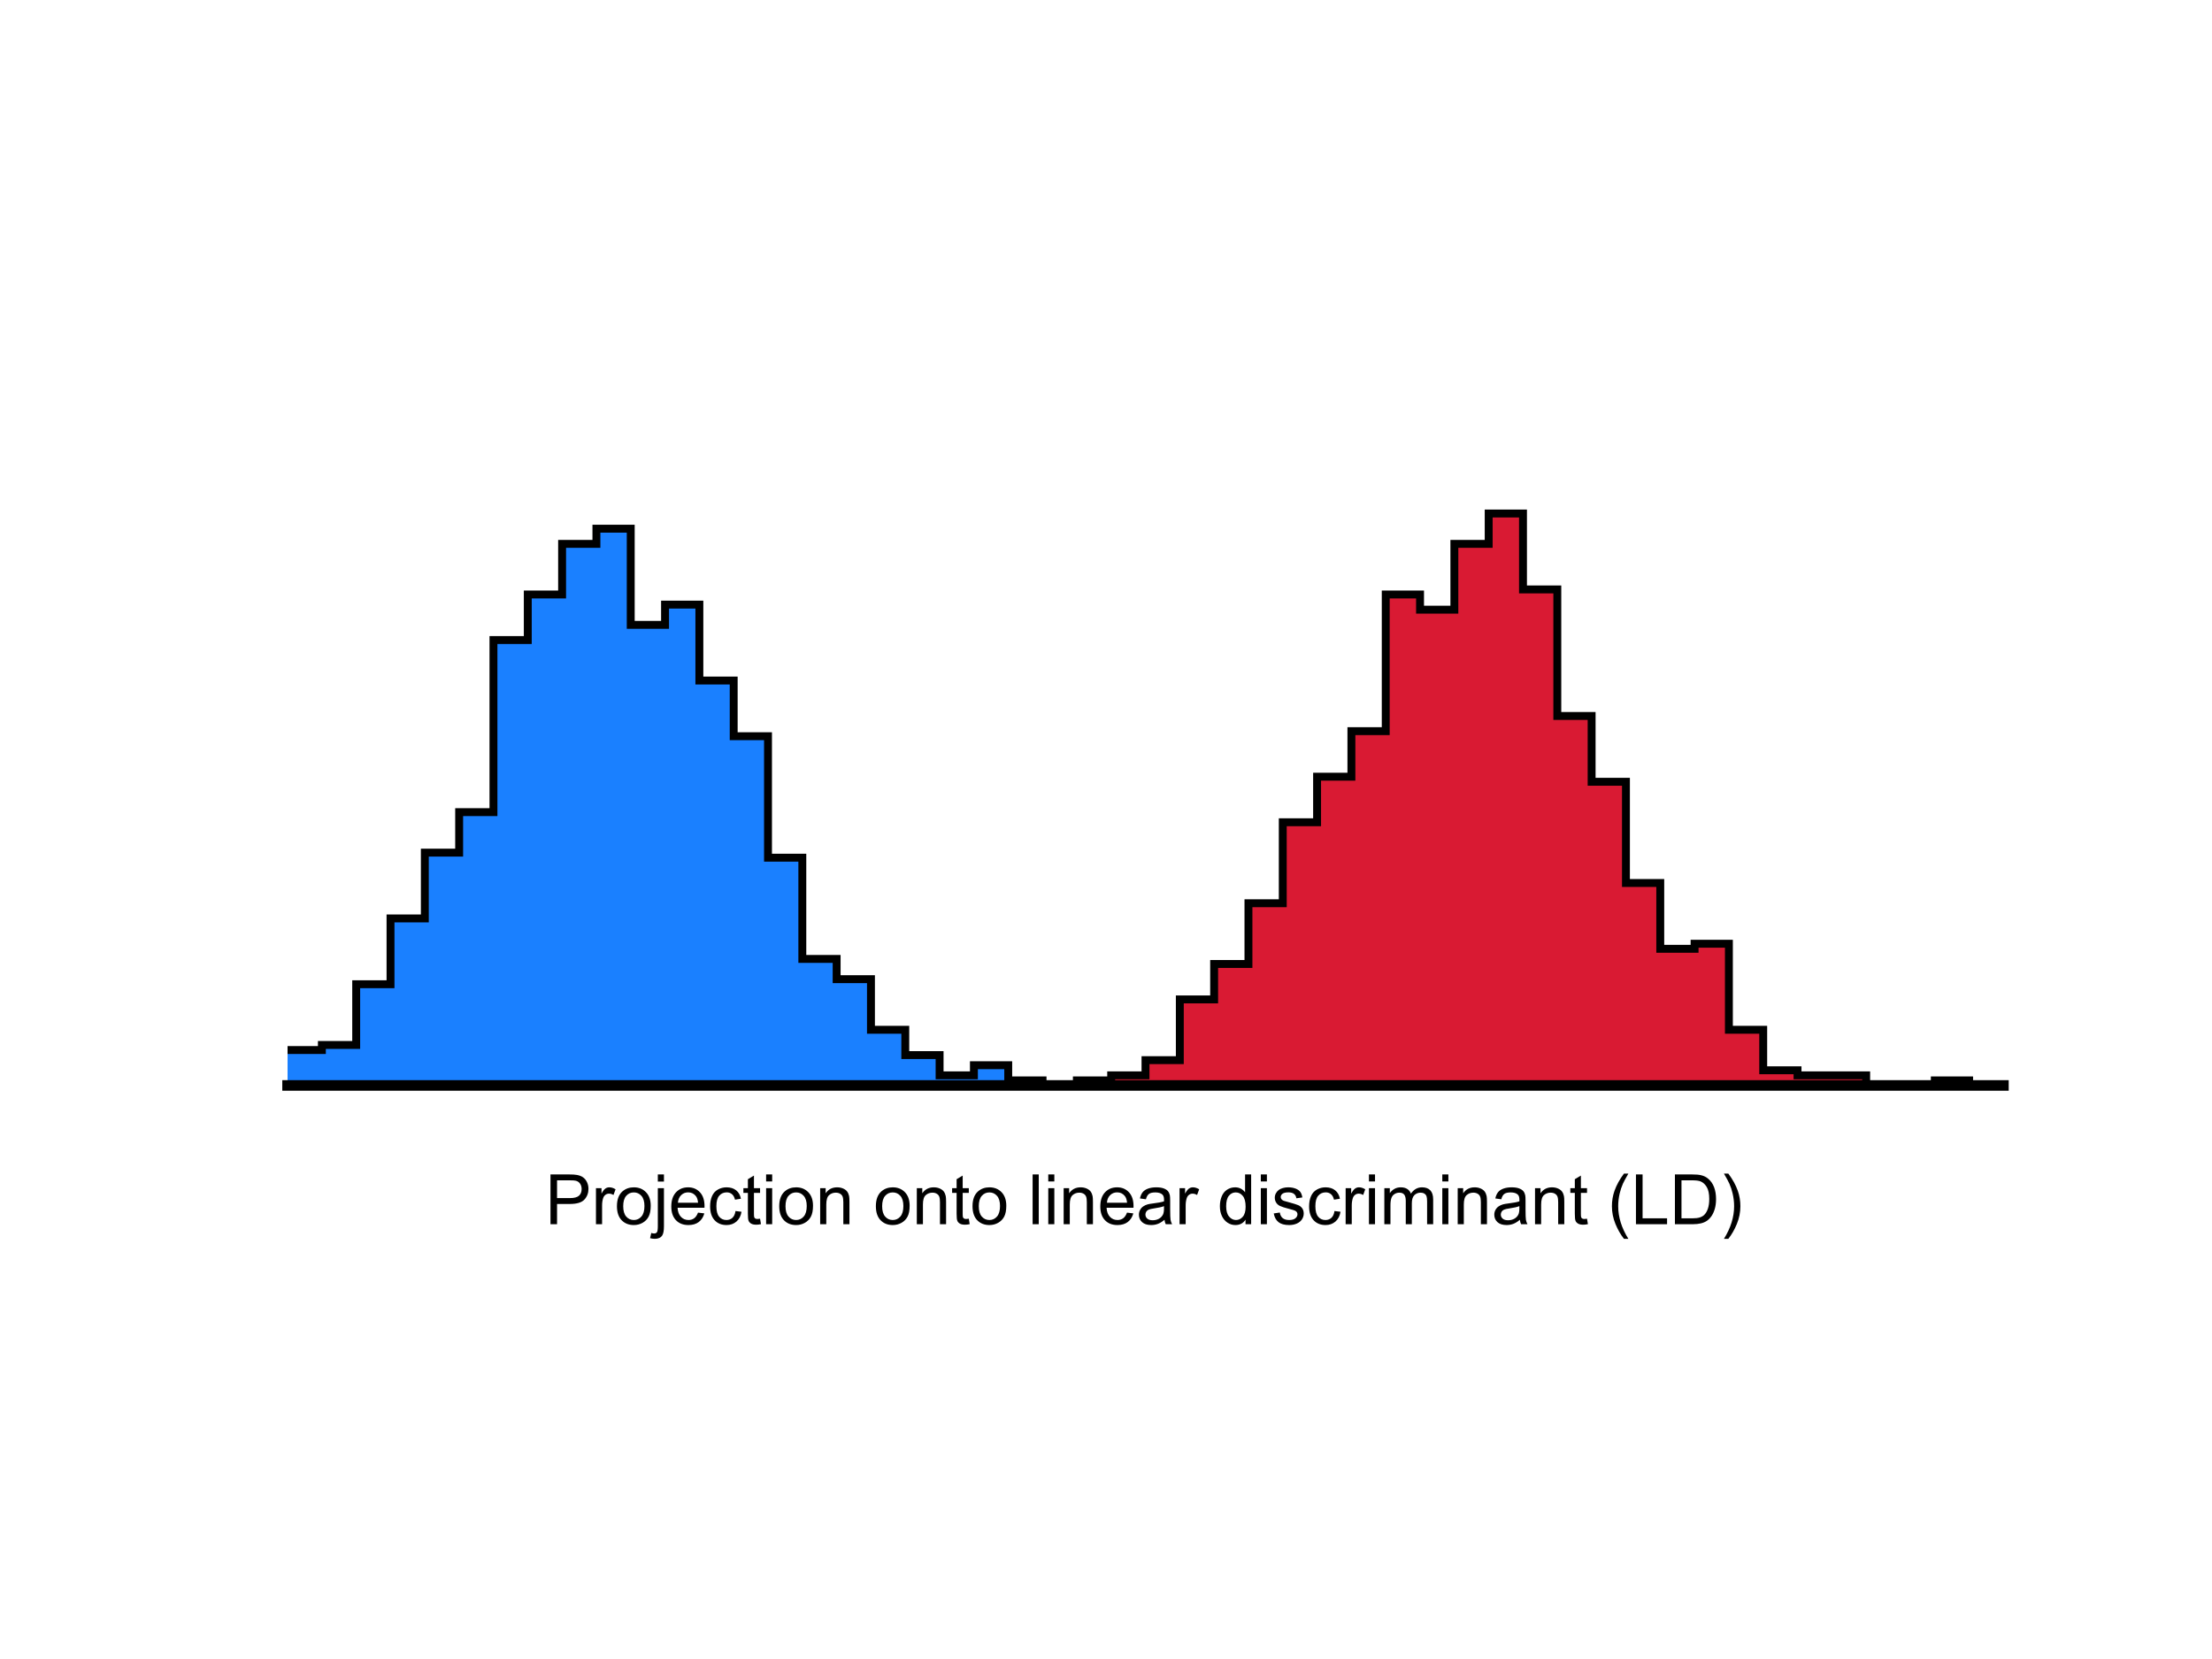
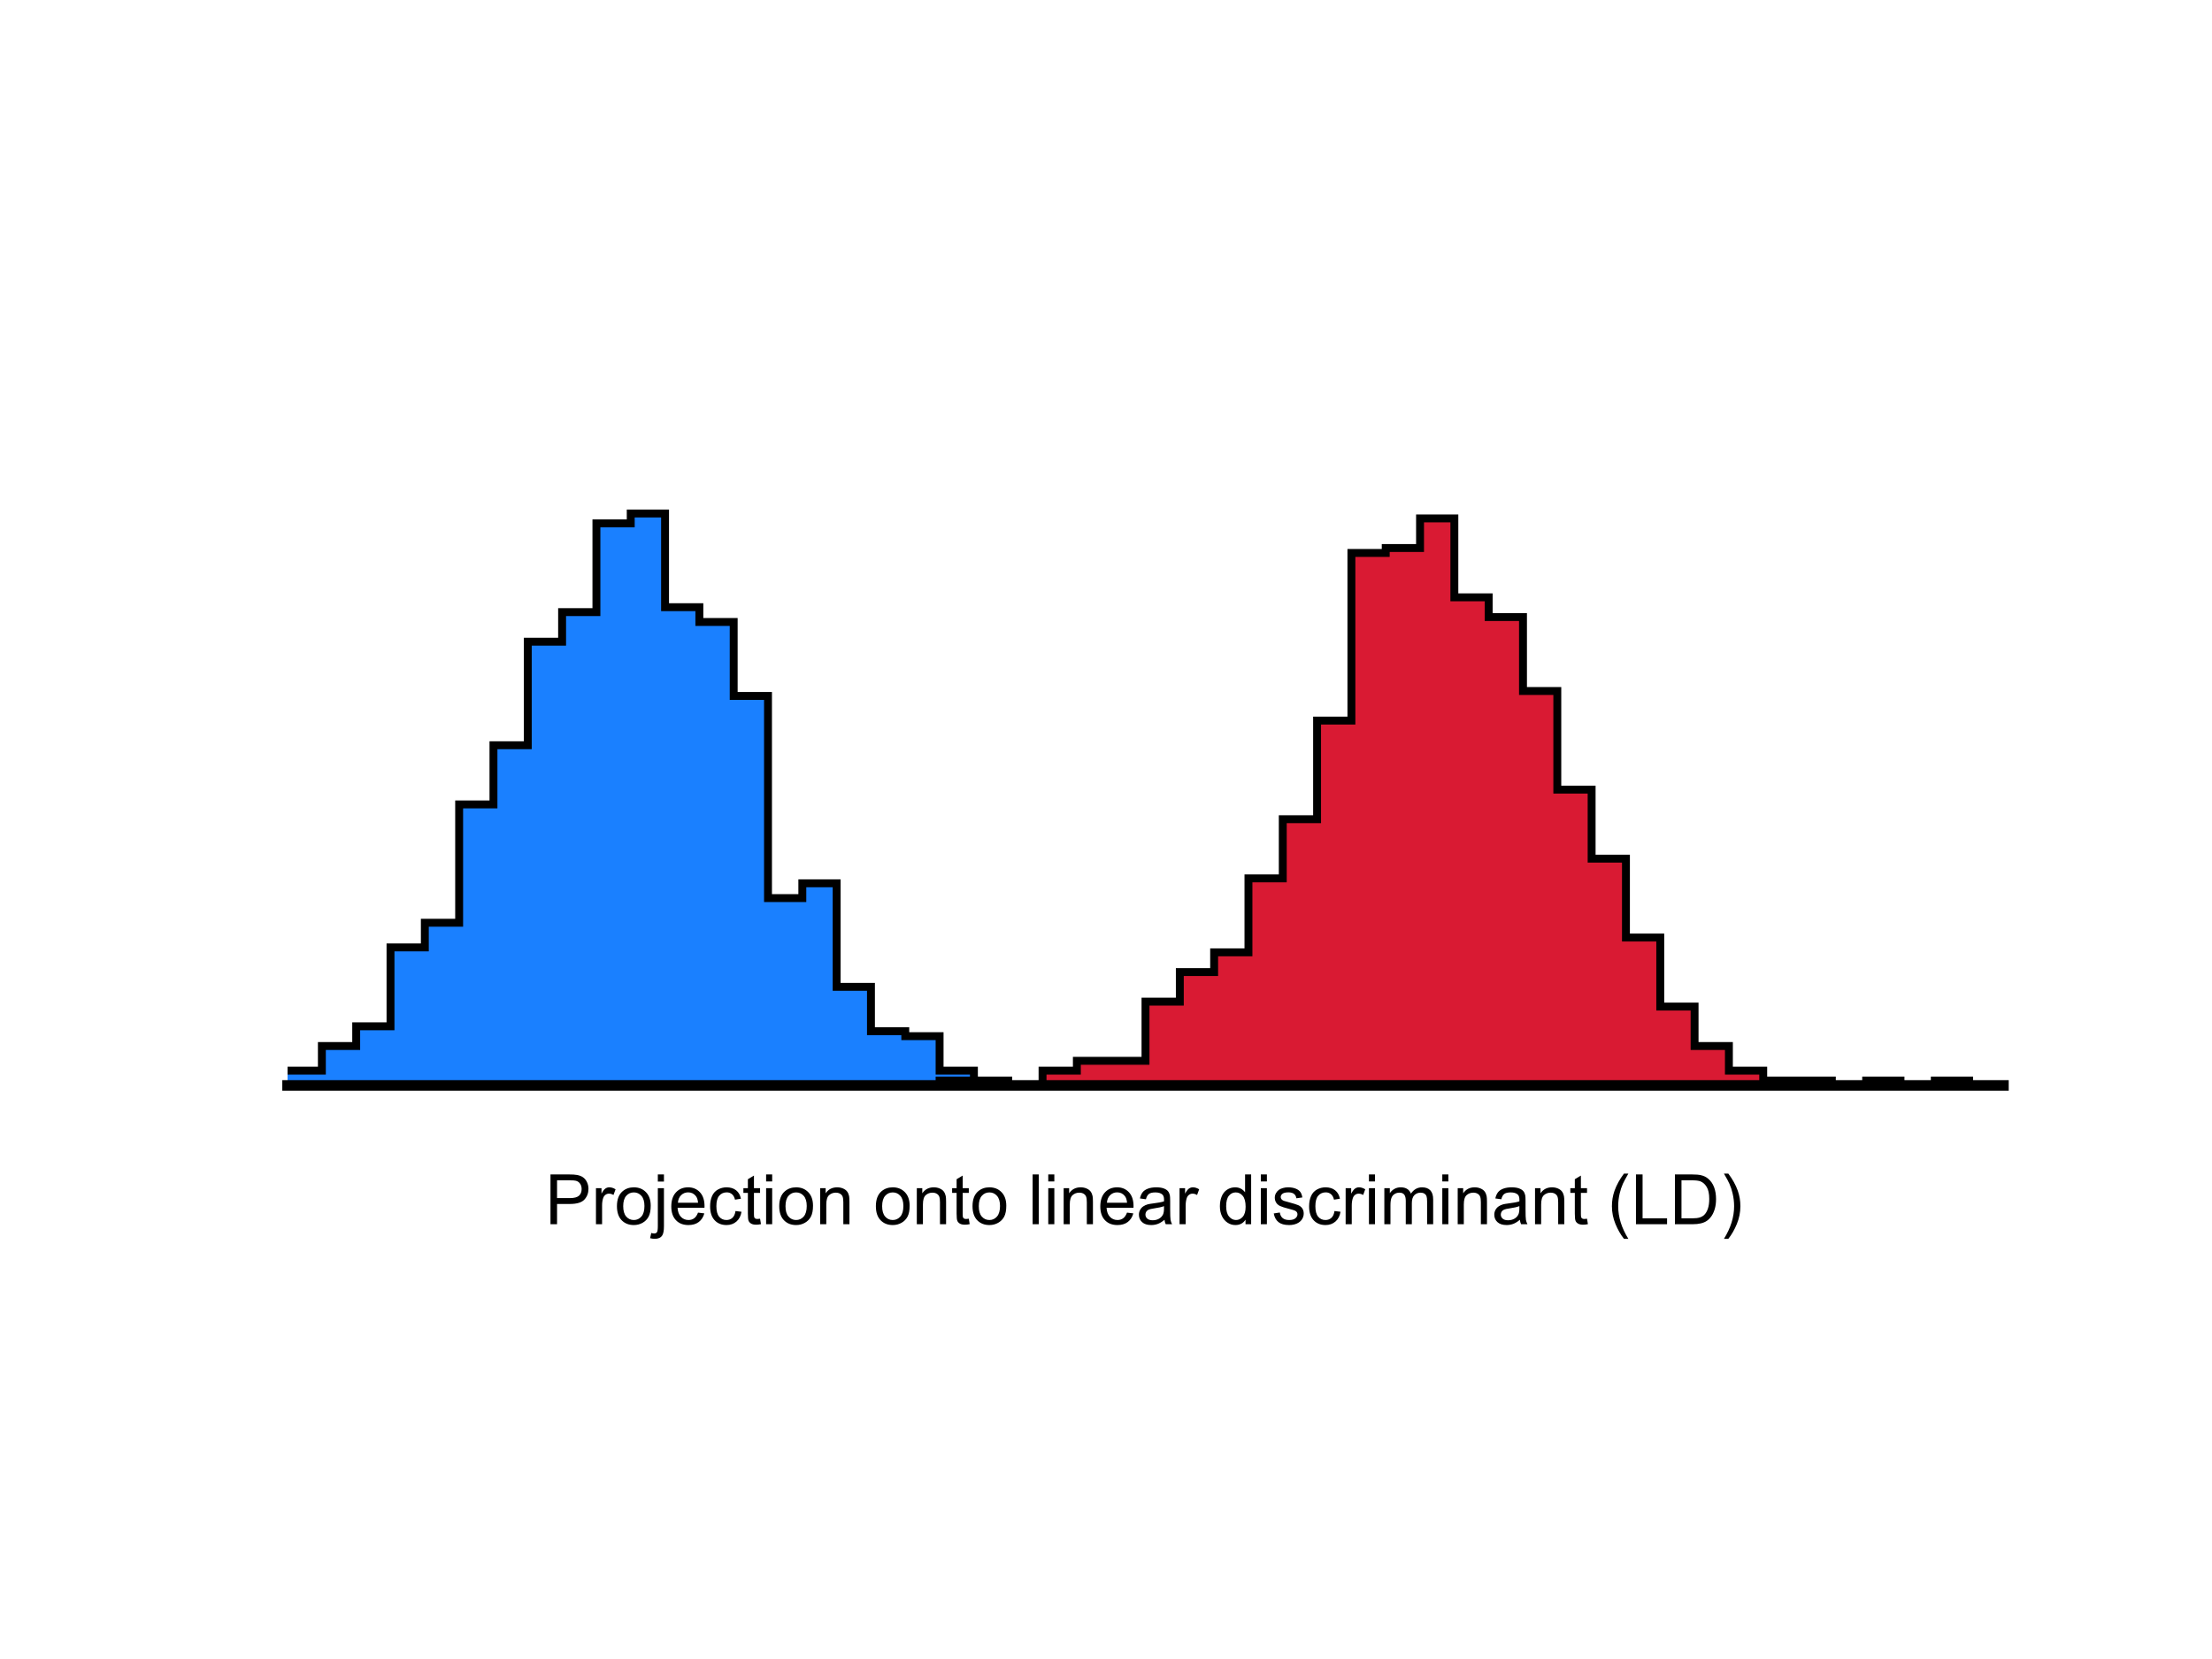
<svg xmlns="http://www.w3.org/2000/svg" style="fill-opacity:1; color-rendering:auto; color-interpolation:auto; text-rendering:auto; stroke:black; stroke-linecap:square; stroke-miterlimit:10; shape-rendering:auto; stroke-opacity:1; fill:black; stroke-dasharray:none; font-weight:normal; stroke-width:1; font-family:'Dialog'; font-style:normal; stroke-linejoin:miter; font-size:12px; stroke-dashoffset:0; image-rendering:auto;" width="700" height="525">
  <defs id="genericDefs" />
  <g>
    <defs id="defs1">
      <clipPath clipPathUnits="userSpaceOnUse" id="clipPath1">
        <path d="M0 0 L700 0 L700 525 L0 525 L0 0 Z" />
      </clipPath>
    </defs>
    <g style="fill:white; stroke:white;">
      <rect x="0" y="0" width="700" style="clip-path:url(#clipPath1); stroke:none;" height="525" />
    </g>
    <g style="fill:white; text-rendering:optimizeSpeed; color-rendering:optimizeSpeed; image-rendering:optimizeSpeed; shape-rendering:crispEdges; stroke:white; color-interpolation:sRGB;">
      <rect x="0" width="700" height="525" y="0" style="stroke:none;" />
-       <path d="M351.64 343.5 L351.64 341.898 L340.78 341.898 L340.78 343.5 ZM362.5 343.5 L362.5 340.296 L351.64 340.296 L351.64 343.5 ZM373.36 343.5 L373.36 335.491 L362.5 335.491 L362.5 343.5 ZM384.22 343.5 L384.22 316.27 L373.36 316.27 L373.36 343.5 ZM395.08 343.5 L395.08 305.058 L384.22 305.058 L384.22 343.5 ZM405.94 343.5 L405.94 285.836 L395.08 285.836 L395.08 343.5 ZM416.8 343.5 L416.8 260.208 L405.94 260.208 L405.94 343.5 ZM427.66 343.5 L427.66 245.792 L416.8 245.792 L416.8 343.5 ZM438.52 343.5 L438.52 231.376 L427.66 231.376 L427.66 343.5 ZM449.38 343.5 L449.38 188.128 L438.52 188.128 L438.52 343.5 ZM460.24 343.5 L460.24 192.934 L449.38 192.934 L449.38 343.5 ZM471.1 343.5 L471.1 172.111 L460.24 172.111 L460.24 343.5 ZM481.96 343.5 L481.96 162.5 L471.1 162.5 L471.1 343.5 ZM492.82 343.5 L492.82 186.527 L481.96 186.527 L481.96 343.5 ZM503.68 343.5 L503.68 226.571 L492.82 226.571 L492.82 343.5 ZM514.54 343.5 L514.54 247.394 L503.68 247.394 L503.68 343.5 ZM525.4 343.5 L525.4 279.429 L514.54 279.429 L514.54 343.5 ZM536.26 343.5 L536.26 300.252 L525.4 300.252 L525.4 343.5 ZM547.12 343.5 L547.12 298.651 L536.26 298.651 L536.26 343.5 ZM557.98 343.5 L557.98 325.88 L547.12 325.88 L547.12 343.5 ZM568.84 343.5 L568.84 338.695 L557.98 338.695 L557.98 343.5 ZM579.7 340.296 L568.84 340.296 L568.84 343.5 L579.7 343.5 L590.56 343.5 L590.56 340.296 ZM623.14 343.5 L623.14 341.898 L612.28 341.898 L612.28 343.5 Z" style="fill:rgb(217,26,51); stroke:none;" />
-       <path d="M101.86 343.5 L101.86 332.288 L91 332.288 L91 343.5 ZM112.72 343.5 L112.72 330.686 L101.86 330.686 L101.86 343.5 ZM123.58 343.5 L123.58 311.465 L112.72 311.465 L112.72 343.5 ZM134.44 343.5 L134.44 290.642 L123.58 290.642 L123.58 343.5 ZM145.3 343.5 L145.3 269.819 L134.44 269.819 L134.44 343.5 ZM156.16 343.5 L156.16 257.004 L145.3 257.004 L145.3 343.5 ZM167.02 343.5 L167.02 202.544 L156.16 202.544 L156.16 343.5 ZM177.88 343.5 L177.88 188.128 L167.02 188.128 L167.02 343.5 ZM188.74 343.5 L188.74 172.111 L177.88 172.111 L177.88 343.5 ZM199.6 343.5 L199.6 167.305 L188.74 167.305 L188.74 343.5 ZM210.46 343.5 L210.46 197.739 L199.6 197.739 L199.6 343.5 ZM221.32 343.5 L221.32 191.332 L210.46 191.332 L210.46 343.5 ZM232.18 343.5 L232.18 215.358 L221.32 215.358 L221.32 343.5 ZM243.04 343.5 L243.04 232.978 L232.18 232.978 L232.18 343.5 ZM253.9 343.5 L253.9 271.42 L243.04 271.42 L243.04 343.5 ZM264.76 343.5 L264.76 303.456 L253.9 303.456 L253.9 343.5 ZM275.62 343.5 L275.62 309.863 L264.76 309.863 L264.76 343.5 ZM286.48 343.5 L286.48 325.88 L275.62 325.88 L275.62 343.5 ZM297.34 343.5 L297.34 333.889 L286.48 333.889 L286.48 343.5 ZM308.2 343.5 L308.2 340.296 L297.34 340.296 L297.34 343.5 ZM319.06 343.5 L319.06 337.093 L308.2 337.093 L308.2 343.5 ZM329.92 343.5 L329.92 341.898 L319.06 341.898 L319.06 343.5 Z" style="fill:rgb(26,128,255); stroke:none;" />
+       <path d="M308.2 343.5 L308.2 341.94 L297.34 341.94 L297.34 343.5 ZM340.78 343.5 L340.78 338.819 L329.92 338.819 L329.92 343.5 ZM351.64 335.698 L340.78 335.698 L340.78 343.5 L351.64 343.5 L362.5 343.5 L362.5 335.698 ZM373.36 343.5 L373.36 316.974 L362.5 316.974 L362.5 343.5 ZM384.22 343.5 L384.22 307.612 L373.36 307.612 L373.36 343.5 ZM395.08 343.5 L395.08 301.371 L384.22 301.371 L384.22 343.5 ZM405.94 343.5 L405.94 277.966 L395.08 277.966 L395.08 343.5 ZM416.8 343.5 L416.8 259.241 L405.94 259.241 L405.94 343.5 ZM427.66 343.5 L427.66 228.035 L416.8 228.035 L416.8 343.5 ZM438.52 343.5 L438.52 174.983 L427.66 174.983 L427.66 343.5 ZM449.38 343.5 L449.38 173.422 L438.52 173.422 L438.52 343.5 ZM460.24 343.5 L460.24 164.06 L449.38 164.06 L449.38 343.5 ZM471.1 343.5 L471.1 189.026 L460.24 189.026 L460.24 343.5 ZM481.96 343.5 L481.96 195.267 L471.1 195.267 L471.1 343.5 ZM492.82 343.5 L492.82 218.672 L481.96 218.672 L481.96 343.5 ZM503.68 343.5 L503.68 249.879 L492.82 249.879 L492.82 343.5 ZM514.54 343.5 L514.54 271.724 L503.68 271.724 L503.68 343.5 ZM525.4 343.5 L525.4 296.69 L514.54 296.69 L514.54 343.5 ZM536.26 343.5 L536.26 318.534 L525.4 318.534 L525.4 343.5 ZM547.12 343.5 L547.12 331.017 L536.26 331.017 L536.26 343.5 ZM557.98 343.5 L557.98 338.819 L547.12 338.819 L547.12 343.5 ZM568.84 341.94 L557.98 341.94 L557.98 343.5 L568.84 343.5 L579.7 343.5 L579.7 341.94 ZM601.42 343.5 L601.42 341.94 L590.56 341.94 L590.56 343.5 ZM623.14 343.5 L623.14 341.94 L612.28 341.94 L612.28 343.5 Z" style="fill:rgb(217,26,51); stroke:none;" />
+       <path d="M101.86 343.5 L101.86 338.819 L91 338.819 L91 343.5 ZM112.72 343.5 L112.72 331.017 L101.86 331.017 L101.86 343.5 ZM123.58 343.5 L123.58 324.776 L112.72 324.776 L112.72 343.5 ZM134.44 343.5 L134.44 299.81 L123.58 299.81 L123.58 343.5 ZM145.3 343.5 L145.3 292.009 L134.44 292.009 L134.44 343.5 ZM156.16 343.5 L156.16 254.56 L145.3 254.56 L145.3 343.5 ZM167.02 343.5 L167.02 235.836 L156.16 235.836 L156.16 343.5 ZM177.88 343.5 L177.88 203.069 L167.02 203.069 L167.02 343.5 ZM188.74 343.5 L188.74 193.707 L177.88 193.707 L177.88 343.5 ZM199.6 343.5 L199.6 165.621 L188.74 165.621 L188.74 343.5 ZM210.46 343.5 L210.46 162.5 L199.6 162.5 L199.6 343.5 ZM221.32 343.5 L221.32 192.147 L210.46 192.147 L210.46 343.5 ZM232.18 343.5 L232.18 196.828 L221.32 196.828 L221.32 343.5 ZM243.04 343.5 L243.04 220.233 L232.18 220.233 L232.18 343.5 ZM253.9 343.5 L253.9 284.207 L243.04 284.207 L243.04 343.5 ZM264.76 343.5 L264.76 279.526 L253.9 279.526 L253.9 343.5 ZM275.62 343.5 L275.62 312.293 L264.76 312.293 L264.76 343.5 ZM286.48 343.5 L286.48 326.336 L275.62 326.336 L275.62 343.5 ZM297.34 343.5 L297.34 327.897 L286.48 327.897 L286.48 343.5 ZM308.2 343.5 L308.2 338.819 L297.34 338.819 L297.34 343.5 ZM319.06 343.5 L319.06 341.94 L308.2 341.94 L308.2 343.5 Z" style="fill:rgb(26,128,255); stroke:none;" />
    </g>
    <g style="text-rendering:geometricPrecision; stroke-width:2.5; color-interpolation:linearRGB; color-rendering:optimizeQuality; stroke-linecap:butt; image-rendering:optimizeQuality;">
-       <path d="M91 332.288 L101.86 332.288 L101.86 330.686 L112.72 330.686 L112.72 311.465 L123.58 311.465 L123.58 290.642 L134.44 290.642 L134.44 269.819 L145.3 269.819 L145.3 257.004 L156.16 257.004 L156.16 202.544 L167.02 202.544 L167.02 188.128 L177.88 188.128 L177.88 172.111 L188.74 172.111 L188.74 167.305 L199.6 167.305 L199.6 197.739 L210.46 197.739 L210.46 191.332 L221.32 191.332 L221.32 215.358 L232.18 215.358 L232.18 232.978 L243.04 232.978 L243.04 271.42 L253.9 271.42 L253.9 303.456 L264.76 303.456 L264.76 309.863 L275.62 309.863 L275.62 325.88 L286.48 325.88 L286.48 333.889 L297.34 333.889 L297.34 340.296 L308.2 340.296 L308.2 337.093 L319.06 337.093 L319.06 341.898 L329.92 341.898 L329.92 343.5 L340.78 343.5 L340.78 343.5 L351.64 343.5 L351.64 343.5 L362.5 343.5 L362.5 343.5 L373.36 343.5 L373.36 343.5 L384.22 343.5 L384.22 343.5 L395.08 343.5 L395.08 343.5 L405.94 343.5 L405.94 343.5 L416.8 343.5 L416.8 343.5 L427.66 343.5 L427.66 343.5 L438.52 343.5 L438.52 343.5 L449.38 343.5 L449.38 343.5 L460.24 343.5 L460.24 343.5 L471.1 343.5 L471.1 343.5 L481.96 343.5 L481.96 343.5 L492.82 343.5 L492.82 343.5 L503.68 343.5 L503.68 343.5 L514.54 343.5 L514.54 343.5 L525.4 343.5 L525.4 343.5 L536.26 343.5 L536.26 343.5 L547.12 343.5 L547.12 343.5 L557.98 343.5 L557.98 343.5 L568.84 343.5 L568.84 343.5 L579.7 343.5 L579.7 343.5 L590.56 343.5 L590.56 343.5 L601.42 343.5 L601.42 343.5 L612.28 343.5 L612.28 343.5 L623.14 343.5 L623.14 343.5 L634 343.5 L634 343.5" style="fill:none; fill-rule:evenodd;" />
-       <path d="M91 343.5 L101.86 343.5 L101.86 343.5 L112.72 343.5 L112.72 343.5 L123.58 343.5 L123.58 343.5 L134.44 343.5 L134.44 343.5 L145.3 343.5 L145.3 343.5 L156.16 343.5 L156.16 343.5 L167.02 343.5 L167.02 343.5 L177.88 343.5 L177.88 343.5 L188.74 343.5 L188.74 343.5 L199.6 343.5 L199.6 343.5 L210.46 343.5 L210.46 343.5 L221.32 343.5 L221.32 343.5 L232.18 343.5 L232.18 343.5 L243.04 343.5 L243.04 343.5 L253.9 343.5 L253.9 343.5 L264.76 343.5 L264.76 343.5 L275.62 343.5 L275.62 343.5 L286.48 343.5 L286.48 343.5 L297.34 343.5 L297.34 343.5 L308.2 343.5 L308.2 343.5 L319.06 343.5 L319.06 343.5 L329.92 343.5 L329.92 343.5 L340.78 343.5 L340.78 341.898 L351.64 341.898 L351.64 340.296 L362.5 340.296 L362.5 335.491 L373.36 335.491 L373.36 316.27 L384.22 316.27 L384.22 305.058 L395.08 305.058 L395.08 285.836 L405.94 285.836 L405.94 260.208 L416.8 260.208 L416.8 245.792 L427.66 245.792 L427.66 231.376 L438.52 231.376 L438.52 188.128 L449.38 188.128 L449.38 192.934 L460.24 192.934 L460.24 172.111 L471.1 172.111 L471.1 162.5 L481.96 162.5 L481.96 186.527 L492.82 186.527 L492.82 226.571 L503.68 226.571 L503.68 247.394 L514.54 247.394 L514.54 279.429 L525.4 279.429 L525.4 300.252 L536.26 300.252 L536.26 298.651 L547.12 298.651 L547.12 325.88 L557.98 325.88 L557.98 338.695 L568.84 338.695 L568.84 340.296 L579.7 340.296 L579.7 340.296 L590.56 340.296 L590.56 343.5 L601.42 343.5 L601.42 343.5 L612.28 343.5 L612.28 341.898 L623.14 341.898 L623.14 343.5 L634 343.5 L634 343.5" style="fill:none; fill-rule:evenodd;" />
+       <path d="M91 338.819 L101.86 338.819 L101.86 331.017 L112.72 331.017 L112.72 324.776 L123.58 324.776 L123.58 299.81 L134.44 299.81 L134.44 292.009 L145.3 292.009 L145.3 254.56 L156.16 254.56 L156.16 235.836 L167.02 235.836 L167.02 203.069 L177.88 203.069 L177.88 193.707 L188.74 193.707 L188.74 165.621 L199.6 165.621 L199.6 162.5 L210.46 162.5 L210.46 192.147 L221.32 192.147 L221.32 196.828 L232.18 196.828 L232.18 220.233 L243.04 220.233 L243.04 284.207 L253.9 284.207 L253.9 279.526 L264.76 279.526 L264.76 312.293 L275.62 312.293 L275.62 326.336 L286.48 326.336 L286.48 327.897 L297.34 327.897 L297.34 338.819 L308.2 338.819 L308.2 341.94 L319.06 341.94 L319.06 343.5 L329.92 343.5 L329.92 343.5 L340.78 343.5 L340.78 343.5 L351.64 343.5 L351.64 343.5 L362.5 343.5 L362.5 343.5 L373.36 343.5 L373.36 343.5 L384.22 343.5 L384.22 343.5 L395.08 343.5 L395.08 343.5 L405.94 343.5 L405.94 343.5 L416.8 343.5 L416.8 343.5 L427.66 343.5 L427.66 343.5 L438.52 343.5 L438.52 343.5 L449.38 343.5 L449.38 343.5 L460.24 343.5 L460.24 343.5 L471.1 343.5 L471.1 343.5 L481.96 343.5 L481.96 343.5 L492.82 343.5 L492.82 343.5 L503.68 343.5 L503.68 343.5 L514.54 343.5 L514.54 343.5 L525.4 343.5 L525.4 343.5 L536.26 343.5 L536.26 343.5 L547.12 343.5 L547.12 343.5 L557.98 343.5 L557.98 343.5 L568.84 343.5 L568.84 343.5 L579.7 343.5 L579.7 343.5 L590.56 343.5 L590.56 343.5 L601.42 343.5 L601.42 343.5 L612.28 343.5 L612.28 343.5 L623.14 343.5 L623.14 343.5 L634 343.5 L634 343.5" style="fill:none; fill-rule:evenodd;" />
+       <path d="M91 343.5 L101.86 343.5 L101.86 343.5 L112.72 343.5 L112.72 343.5 L123.58 343.5 L123.58 343.5 L134.44 343.5 L134.44 343.5 L145.3 343.5 L145.3 343.5 L156.16 343.5 L156.16 343.5 L167.02 343.5 L167.02 343.5 L177.88 343.5 L177.88 343.5 L188.74 343.5 L188.74 343.5 L199.6 343.5 L199.6 343.5 L210.46 343.5 L210.46 343.5 L221.32 343.5 L221.32 343.5 L232.18 343.5 L232.18 343.5 L243.04 343.5 L243.04 343.5 L253.9 343.5 L253.9 343.5 L264.76 343.5 L264.76 343.5 L275.62 343.5 L275.62 343.5 L286.48 343.5 L286.48 343.5 L297.34 343.5 L297.34 341.94 L308.2 341.94 L308.2 343.5 L319.06 343.5 L319.06 343.5 L329.92 343.5 L329.92 338.819 L340.78 338.819 L340.78 335.698 L351.64 335.698 L351.64 335.698 L362.5 335.698 L362.5 316.974 L373.36 316.974 L373.36 307.612 L384.22 307.612 L384.22 301.371 L395.08 301.371 L395.08 277.966 L405.94 277.966 L405.94 259.241 L416.8 259.241 L416.8 228.035 L427.66 228.035 L427.66 174.983 L438.52 174.983 L438.52 173.422 L449.38 173.422 L449.38 164.06 L460.24 164.06 L460.24 189.026 L471.1 189.026 L471.1 195.267 L481.96 195.267 L481.96 218.672 L492.82 218.672 L492.82 249.879 L503.68 249.879 L503.68 271.724 L514.54 271.724 L514.54 296.69 L525.4 296.69 L525.4 318.534 L536.26 318.534 L536.26 331.017 L547.12 331.017 L547.12 338.819 L557.98 338.819 L557.98 341.94 L568.84 341.94 L568.84 341.94 L579.7 341.94 L579.7 343.5 L590.56 343.5 L590.56 341.94 L601.42 341.94 L601.42 343.5 L612.28 343.5 L612.28 341.94 L623.14 341.94 L623.14 343.5 L634 343.5 L634 343.5" style="fill:none; fill-rule:evenodd;" />
      <line x1="91" x2="634" y1="343.5" style="stroke-linecap:square; fill:none; stroke-linejoin:round; stroke-width:3.333;" y2="343.5" />
    </g>
    <g transform="translate(362.5002,364.4083)" style="font-size:22px; text-rendering:geometricPrecision; color-rendering:optimizeQuality; image-rendering:optimizeQuality; font-family:'SansSerif'; color-interpolation:linearRGB;">
      <path style="stroke:none;" d="M-188.297 23 L-188.297 7.25 L-182.359 7.25 Q-180.797 7.25 -179.969 7.406 Q-178.812 7.594 -178.023 8.141 Q-177.234 8.688 -176.758 9.664 Q-176.281 10.641 -176.281 11.812 Q-176.281 13.812 -177.562 15.203 Q-178.844 16.594 -182.172 16.594 L-186.219 16.594 L-186.219 23 L-188.297 23 ZM-186.219 14.734 L-182.141 14.734 Q-180.125 14.734 -179.281 13.984 Q-178.438 13.234 -178.438 11.875 Q-178.438 10.875 -178.93 10.172 Q-179.422 9.469 -180.25 9.25 Q-180.766 9.109 -182.188 9.109 L-186.219 9.109 L-186.219 14.734 ZM-173.904 23 L-173.904 11.594 L-172.154 11.594 L-172.154 13.328 Q-171.498 12.109 -170.928 11.719 Q-170.357 11.328 -169.685 11.328 Q-168.701 11.328 -167.701 11.953 L-168.357 13.75 Q-169.076 13.328 -169.779 13.328 Q-170.42 13.328 -170.92 13.711 Q-171.42 14.094 -171.639 14.766 Q-171.967 15.797 -171.967 17.031 L-171.967 23 L-173.904 23 ZM-167.266 17.297 Q-167.266 14.125 -165.5 12.594 Q-164.031 11.328 -161.922 11.328 Q-159.562 11.328 -158.07 12.875 Q-156.578 14.422 -156.578 17.141 Q-156.578 19.344 -157.242 20.602 Q-157.906 21.859 -159.164 22.562 Q-160.422 23.266 -161.922 23.266 Q-164.312 23.266 -165.789 21.727 Q-167.266 20.188 -167.266 17.297 ZM-165.281 17.297 Q-165.281 19.484 -164.328 20.578 Q-163.375 21.672 -161.922 21.672 Q-160.484 21.672 -159.523 20.57 Q-158.562 19.469 -158.562 17.234 Q-158.562 15.109 -159.523 14.023 Q-160.484 12.938 -161.922 12.938 Q-163.375 12.938 -164.328 14.023 Q-165.281 15.109 -165.281 17.297 ZM-154.327 9.5 L-154.327 7.25 L-152.39 7.25 L-152.39 9.5 L-154.327 9.5 ZM-156.78 27.422 L-156.405 25.781 Q-155.827 25.938 -155.499 25.938 Q-154.905 25.938 -154.616 25.547 Q-154.327 25.156 -154.327 23.578 L-154.327 11.594 L-152.39 11.594 L-152.39 23.625 Q-152.39 25.734 -152.936 26.562 Q-153.64 27.625 -155.265 27.625 Q-156.046 27.625 -156.78 27.422 ZM-141.611 19.328 L-139.611 19.578 Q-140.096 21.328 -141.369 22.297 Q-142.643 23.266 -144.643 23.266 Q-147.143 23.266 -148.603 21.719 Q-150.065 20.172 -150.065 17.391 Q-150.065 14.516 -148.588 12.922 Q-147.111 11.328 -144.736 11.328 Q-142.455 11.328 -141.002 12.891 Q-139.549 14.453 -139.549 17.281 Q-139.549 17.453 -139.565 17.797 L-148.08 17.797 Q-147.971 19.672 -147.01 20.672 Q-146.049 21.672 -144.627 21.672 Q-143.565 21.672 -142.815 21.109 Q-142.065 20.547 -141.611 19.328 ZM-147.971 16.203 L-141.596 16.203 Q-141.721 14.766 -142.33 14.047 Q-143.252 12.922 -144.721 12.922 Q-146.049 12.922 -146.955 13.812 Q-147.861 14.703 -147.971 16.203 ZM-129.751 18.828 L-127.845 19.062 Q-128.157 21.031 -129.439 22.148 Q-130.72 23.266 -132.595 23.266 Q-134.939 23.266 -136.36 21.734 Q-137.782 20.203 -137.782 17.344 Q-137.782 15.484 -137.173 14.102 Q-136.564 12.719 -135.306 12.023 Q-134.048 11.328 -132.579 11.328 Q-130.72 11.328 -129.54 12.273 Q-128.36 13.219 -128.032 14.938 L-129.907 15.234 Q-130.173 14.078 -130.86 13.5 Q-131.548 12.922 -132.501 12.922 Q-133.97 12.922 -134.884 13.969 Q-135.798 15.016 -135.798 17.281 Q-135.798 19.578 -134.915 20.625 Q-134.032 21.672 -132.61 21.672 Q-131.47 21.672 -130.712 20.969 Q-129.954 20.266 -129.751 18.828 ZM-121.97 21.266 L-121.689 22.984 Q-122.501 23.156 -123.157 23.156 Q-124.204 23.156 -124.782 22.82 Q-125.36 22.484 -125.595 21.945 Q-125.829 21.406 -125.829 19.656 L-125.829 13.094 L-127.251 13.094 L-127.251 11.594 L-125.829 11.594 L-125.829 8.766 L-123.907 7.609 L-123.907 11.594 L-121.97 11.594 L-121.97 13.094 L-123.907 13.094 L-123.907 19.766 Q-123.907 20.594 -123.806 20.828 Q-123.704 21.062 -123.478 21.203 Q-123.251 21.344 -122.814 21.344 Q-122.501 21.344 -121.97 21.266 ZM-120.061 9.469 L-120.061 7.25 L-118.139 7.25 L-118.139 9.469 L-120.061 9.469 ZM-120.061 23 L-120.061 11.594 L-118.139 11.594 L-118.139 23 L-120.061 23 ZM-115.907 17.297 Q-115.907 14.125 -114.142 12.594 Q-112.673 11.328 -110.564 11.328 Q-108.204 11.328 -106.712 12.875 Q-105.22 14.422 -105.22 17.141 Q-105.22 19.344 -105.884 20.602 Q-106.548 21.859 -107.806 22.562 Q-109.064 23.266 -110.564 23.266 Q-112.954 23.266 -114.431 21.727 Q-115.907 20.188 -115.907 17.297 ZM-113.923 17.297 Q-113.923 19.484 -112.97 20.578 Q-112.017 21.672 -110.564 21.672 Q-109.126 21.672 -108.165 20.57 Q-107.204 19.469 -107.204 17.234 Q-107.204 15.109 -108.165 14.023 Q-109.126 12.938 -110.564 12.938 Q-112.017 12.938 -112.97 14.023 Q-113.923 15.109 -113.923 17.297 ZM-102.953 23 L-102.953 11.594 L-101.219 11.594 L-101.219 13.219 Q-99.953 11.328 -97.578 11.328 Q-96.547 11.328 -95.688 11.703 Q-94.828 12.078 -94.398 12.68 Q-93.969 13.281 -93.797 14.109 Q-93.688 14.641 -93.688 15.984 L-93.688 23 L-95.625 23 L-95.625 16.062 Q-95.625 14.875 -95.844 14.289 Q-96.062 13.703 -96.641 13.359 Q-97.219 13.016 -98 13.016 Q-99.234 13.016 -100.125 13.797 Q-101.016 14.578 -101.016 16.766 L-101.016 23 L-102.953 23 ZM-85.324 17.297 Q-85.324 14.125 -83.559 12.594 Q-82.09 11.328 -79.981 11.328 Q-77.621 11.328 -76.129 12.875 Q-74.637 14.422 -74.637 17.141 Q-74.637 19.344 -75.301 20.602 Q-75.965 21.859 -77.223 22.562 Q-78.481 23.266 -79.981 23.266 Q-82.371 23.266 -83.848 21.727 Q-85.324 20.188 -85.324 17.297 ZM-83.34 17.297 Q-83.34 19.484 -82.387 20.578 Q-81.434 21.672 -79.981 21.672 Q-78.543 21.672 -77.582 20.57 Q-76.621 19.469 -76.621 17.234 Q-76.621 15.109 -77.582 14.023 Q-78.543 12.938 -79.981 12.938 Q-81.434 12.938 -82.387 14.023 Q-83.34 15.109 -83.34 17.297 ZM-72.37 23 L-72.37 11.594 L-70.636 11.594 L-70.636 13.219 Q-69.37 11.328 -66.995 11.328 Q-65.964 11.328 -65.105 11.703 Q-64.245 12.078 -63.815 12.68 Q-63.386 13.281 -63.214 14.109 Q-63.105 14.641 -63.105 15.984 L-63.105 23 L-65.042 23 L-65.042 16.062 Q-65.042 14.875 -65.261 14.289 Q-65.48 13.703 -66.058 13.359 Q-66.636 13.016 -67.417 13.016 Q-68.651 13.016 -69.542 13.797 Q-70.433 14.578 -70.433 16.766 L-70.433 23 L-72.37 23 ZM-55.916 21.266 L-55.635 22.984 Q-56.447 23.156 -57.103 23.156 Q-58.15 23.156 -58.728 22.82 Q-59.307 22.484 -59.541 21.945 Q-59.775 21.406 -59.775 19.656 L-59.775 13.094 L-61.197 13.094 L-61.197 11.594 L-59.775 11.594 L-59.775 8.766 L-57.853 7.609 L-57.853 11.594 L-55.916 11.594 L-55.916 13.094 L-57.853 13.094 L-57.853 19.766 Q-57.853 20.594 -57.752 20.828 Q-57.65 21.062 -57.424 21.203 Q-57.197 21.344 -56.76 21.344 Q-56.447 21.344 -55.916 21.266 ZM-54.741 17.297 Q-54.741 14.125 -52.976 12.594 Q-51.507 11.328 -49.398 11.328 Q-47.038 11.328 -45.546 12.875 Q-44.054 14.422 -44.054 17.141 Q-44.054 19.344 -44.718 20.602 Q-45.382 21.859 -46.64 22.562 Q-47.898 23.266 -49.398 23.266 Q-51.788 23.266 -53.265 21.727 Q-54.741 20.188 -54.741 17.297 ZM-52.757 17.297 Q-52.757 19.484 -51.804 20.578 Q-50.851 21.672 -49.398 21.672 Q-47.96 21.672 -46.999 20.57 Q-46.038 19.469 -46.038 17.234 Q-46.038 15.109 -46.999 14.023 Q-47.96 12.938 -49.398 12.938 Q-50.851 12.938 -51.804 14.023 Q-52.757 15.109 -52.757 17.297 ZM-35.722 23 L-35.722 7.25 L-33.784 7.25 L-33.784 23 L-35.722 23 ZM-30.771 9.469 L-30.771 7.25 L-28.85 7.25 L-28.85 9.469 L-30.771 9.469 ZM-30.771 23 L-30.771 11.594 L-28.85 11.594 L-28.85 23 L-30.771 23 ZM-25.899 23 L-25.899 11.594 L-24.165 11.594 L-24.165 13.219 Q-22.899 11.328 -20.524 11.328 Q-19.493 11.328 -18.634 11.703 Q-17.774 12.078 -17.345 12.68 Q-16.915 13.281 -16.743 14.109 Q-16.634 14.641 -16.634 15.984 L-16.634 23 L-18.571 23 L-18.571 16.062 Q-18.571 14.875 -18.79 14.289 Q-19.009 13.703 -19.587 13.359 Q-20.165 13.016 -20.946 13.016 Q-22.181 13.016 -23.071 13.797 Q-23.962 14.578 -23.962 16.766 L-23.962 23 L-25.899 23 ZM-5.852 19.328 L-3.852 19.578 Q-4.336 21.328 -5.609 22.297 Q-6.883 23.266 -8.883 23.266 Q-11.383 23.266 -12.844 21.719 Q-14.305 20.172 -14.305 17.391 Q-14.305 14.516 -12.828 12.922 Q-11.352 11.328 -8.977 11.328 Q-6.695 11.328 -5.242 12.891 Q-3.789 14.453 -3.789 17.281 Q-3.789 17.453 -3.805 17.797 L-12.32 17.797 Q-12.211 19.672 -11.25 20.672 Q-10.289 21.672 -8.867 21.672 Q-7.805 21.672 -7.055 21.109 Q-6.305 20.547 -5.852 19.328 ZM-12.211 16.203 L-5.836 16.203 Q-5.961 14.766 -6.57 14.047 Q-7.492 12.922 -8.961 12.922 Q-10.289 12.922 -11.195 13.812 Q-12.102 14.703 -12.211 16.203 ZM6.009 21.594 Q4.946 22.5 3.946 22.883 Q2.946 23.266 1.806 23.266 Q-0.069 23.266 -1.077 22.344 Q-2.085 21.422 -2.085 19.984 Q-2.085 19.156 -1.702 18.461 Q-1.319 17.766 -0.702 17.352 Q-0.085 16.938 0.681 16.719 Q1.259 16.562 2.399 16.422 Q4.743 16.141 5.853 15.766 Q5.868 15.359 5.868 15.25 Q5.868 14.078 5.321 13.594 Q4.571 12.938 3.118 12.938 Q1.743 12.938 1.095 13.414 Q0.446 13.891 0.134 15.109 L-1.757 14.844 Q-1.491 13.625 -0.905 12.883 Q-0.319 12.141 0.798 11.734 Q1.915 11.328 3.399 11.328 Q4.853 11.328 5.767 11.672 Q6.681 12.016 7.11 12.539 Q7.54 13.062 7.712 13.859 Q7.806 14.359 7.806 15.641 L7.806 18.219 Q7.806 20.922 7.931 21.633 Q8.056 22.344 8.415 23 L6.399 23 Q6.103 22.391 6.009 21.594 ZM5.853 17.281 Q4.806 17.703 2.696 18 Q1.509 18.172 1.009 18.391 Q0.509 18.609 0.243 19.023 Q-0.022 19.438 -0.022 19.938 Q-0.022 20.719 0.564 21.234 Q1.149 21.75 2.274 21.75 Q3.399 21.75 4.267 21.258 Q5.134 20.766 5.54 19.922 Q5.853 19.266 5.853 17.984 L5.853 17.281 ZM10.775 23 L10.775 11.594 L12.525 11.594 L12.525 13.328 Q13.182 12.109 13.752 11.719 Q14.322 11.328 14.994 11.328 Q15.979 11.328 16.979 11.953 L16.322 13.75 Q15.604 13.328 14.9 13.328 Q14.26 13.328 13.76 13.711 Q13.26 14.094 13.041 14.766 Q12.713 15.797 12.713 17.031 L12.713 23 L10.775 23 ZM31.651 23 L31.651 21.562 Q30.558 23.266 28.448 23.266 Q27.089 23.266 25.948 22.508 Q24.808 21.75 24.175 20.406 Q23.542 19.062 23.542 17.312 Q23.542 15.594 24.112 14.203 Q24.683 12.812 25.823 12.07 Q26.964 11.328 28.37 11.328 Q29.401 11.328 30.206 11.766 Q31.011 12.203 31.511 12.906 L31.511 7.25 L33.433 7.25 L33.433 23 L31.651 23 ZM25.526 17.312 Q25.526 19.5 26.456 20.586 Q27.386 21.672 28.636 21.672 Q29.901 21.672 30.792 20.633 Q31.683 19.594 31.683 17.469 Q31.683 15.125 30.776 14.031 Q29.87 12.938 28.558 12.938 Q27.261 12.938 26.394 13.992 Q25.526 15.047 25.526 17.312 ZM36.496 9.469 L36.496 7.25 L38.418 7.25 L38.418 9.469 L36.496 9.469 ZM36.496 23 L36.496 11.594 L38.418 11.594 L38.418 23 L36.496 23 ZM40.587 19.594 L42.509 19.297 Q42.665 20.438 43.399 21.055 Q44.134 21.672 45.462 21.672 Q46.79 21.672 47.438 21.125 Q48.087 20.578 48.087 19.859 Q48.087 19.203 47.509 18.828 Q47.118 18.562 45.54 18.172 Q43.399 17.625 42.579 17.234 Q41.759 16.844 41.337 16.148 Q40.915 15.453 40.915 14.625 Q40.915 13.859 41.267 13.211 Q41.618 12.562 42.212 12.125 Q42.665 11.797 43.446 11.562 Q44.227 11.328 45.118 11.328 Q46.462 11.328 47.477 11.719 Q48.493 12.109 48.977 12.766 Q49.462 13.422 49.634 14.531 L47.743 14.797 Q47.618 13.906 47.001 13.414 Q46.384 12.922 45.259 12.922 Q43.915 12.922 43.352 13.359 Q42.79 13.797 42.79 14.391 Q42.79 14.766 43.024 15.078 Q43.259 15.391 43.759 15.594 Q44.056 15.688 45.462 16.078 Q47.524 16.625 48.337 16.977 Q49.149 17.328 49.61 17.992 Q50.071 18.656 50.071 19.641 Q50.071 20.609 49.509 21.469 Q48.946 22.328 47.876 22.797 Q46.806 23.266 45.462 23.266 Q43.243 23.266 42.079 22.336 Q40.915 21.406 40.587 19.594 ZM59.806 18.828 L61.712 19.062 Q61.399 21.031 60.118 22.148 Q58.837 23.266 56.962 23.266 Q54.618 23.266 53.196 21.734 Q51.774 20.203 51.774 17.344 Q51.774 15.484 52.384 14.102 Q52.993 12.719 54.251 12.023 Q55.509 11.328 56.977 11.328 Q58.837 11.328 60.017 12.273 Q61.196 13.219 61.524 14.938 L59.649 15.234 Q59.384 14.078 58.696 13.5 Q58.009 12.922 57.056 12.922 Q55.587 12.922 54.673 13.969 Q53.759 15.016 53.759 17.281 Q53.759 19.578 54.642 20.625 Q55.524 21.672 56.946 21.672 Q58.087 21.672 58.845 20.969 Q59.602 20.266 59.806 18.828 ZM63.337 23 L63.337 11.594 L65.087 11.594 L65.087 13.328 Q65.743 12.109 66.314 11.719 Q66.884 11.328 67.556 11.328 Q68.54 11.328 69.54 11.953 L68.884 13.75 Q68.165 13.328 67.462 13.328 Q66.821 13.328 66.321 13.711 Q65.821 14.094 65.603 14.766 Q65.274 15.797 65.274 17.031 L65.274 23 L63.337 23 ZM70.71 9.469 L70.71 7.25 L72.632 7.25 L72.632 9.469 L70.71 9.469 ZM70.71 23 L70.71 11.594 L72.632 11.594 L72.632 23 L70.71 23 ZM75.582 23 L75.582 11.594 L77.316 11.594 L77.316 13.188 Q77.848 12.359 78.738 11.844 Q79.629 11.328 80.769 11.328 Q82.035 11.328 82.848 11.859 Q83.66 12.391 83.988 13.328 Q85.348 11.328 87.519 11.328 Q89.207 11.328 90.121 12.273 Q91.035 13.219 91.035 15.172 L91.035 23 L89.113 23 L89.113 15.812 Q89.113 14.656 88.926 14.141 Q88.738 13.625 88.246 13.32 Q87.754 13.016 87.082 13.016 Q85.879 13.016 85.082 13.812 Q84.285 14.609 84.285 16.375 L84.285 23 L82.363 23 L82.363 15.594 Q82.363 14.297 81.887 13.656 Q81.41 13.016 80.332 13.016 Q79.519 13.016 78.824 13.445 Q78.129 13.875 77.824 14.695 Q77.519 15.516 77.519 17.078 L77.519 23 L75.582 23 ZM93.924 9.469 L93.924 7.25 L95.846 7.25 L95.846 9.469 L93.924 9.469 ZM93.924 23 L93.924 11.594 L95.846 11.594 L95.846 23 L93.924 23 ZM98.796 23 L98.796 11.594 L100.53 11.594 L100.53 13.219 Q101.796 11.328 104.171 11.328 Q105.202 11.328 106.061 11.703 Q106.921 12.078 107.351 12.68 Q107.78 13.281 107.952 14.109 Q108.061 14.641 108.061 15.984 L108.061 23 L106.124 23 L106.124 16.062 Q106.124 14.875 105.905 14.289 Q105.686 13.703 105.108 13.359 Q104.53 13.016 103.749 13.016 Q102.515 13.016 101.624 13.797 Q100.733 14.578 100.733 16.766 L100.733 23 L98.796 23 ZM118.469 21.594 Q117.406 22.5 116.406 22.883 Q115.406 23.266 114.266 23.266 Q112.391 23.266 111.383 22.344 Q110.375 21.422 110.375 19.984 Q110.375 19.156 110.758 18.461 Q111.141 17.766 111.758 17.352 Q112.375 16.938 113.141 16.719 Q113.719 16.562 114.859 16.422 Q117.203 16.141 118.312 15.766 Q118.328 15.359 118.328 15.25 Q118.328 14.078 117.781 13.594 Q117.031 12.938 115.578 12.938 Q114.203 12.938 113.555 13.414 Q112.906 13.891 112.594 15.109 L110.703 14.844 Q110.969 13.625 111.555 12.883 Q112.141 12.141 113.258 11.734 Q114.375 11.328 115.859 11.328 Q117.312 11.328 118.227 11.672 Q119.141 12.016 119.57 12.539 Q120 13.062 120.172 13.859 Q120.266 14.359 120.266 15.641 L120.266 18.219 Q120.266 20.922 120.391 21.633 Q120.516 22.344 120.875 23 L118.859 23 Q118.562 22.391 118.469 21.594 ZM118.312 17.281 Q117.266 17.703 115.156 18 Q113.969 18.172 113.469 18.391 Q112.969 18.609 112.703 19.023 Q112.438 19.438 112.438 19.938 Q112.438 20.719 113.023 21.234 Q113.609 21.75 114.734 21.75 Q115.859 21.75 116.727 21.258 Q117.594 20.766 118 19.922 Q118.312 19.266 118.312 17.984 L118.312 17.281 ZM123.267 23 L123.267 11.594 L125.001 11.594 L125.001 13.219 Q126.267 11.328 128.642 11.328 Q129.673 11.328 130.532 11.703 Q131.392 12.078 131.821 12.68 Q132.251 13.281 132.423 14.109 Q132.532 14.641 132.532 15.984 L132.532 23 L130.595 23 L130.595 16.062 Q130.595 14.875 130.376 14.289 Q130.157 13.703 129.579 13.359 Q129.001 13.016 128.22 13.016 Q126.985 13.016 126.095 13.797 Q125.204 14.578 125.204 16.766 L125.204 23 L123.267 23 ZM139.721 21.266 L140.002 22.984 Q139.19 23.156 138.533 23.156 Q137.486 23.156 136.908 22.82 Q136.33 22.484 136.096 21.945 Q135.861 21.406 135.861 19.656 L135.861 13.094 L134.44 13.094 L134.44 11.594 L135.861 11.594 L135.861 8.766 L137.783 7.609 L137.783 11.594 L139.721 11.594 L139.721 13.094 L137.783 13.094 L137.783 19.766 Q137.783 20.594 137.885 20.828 Q137.986 21.062 138.213 21.203 Q138.44 21.344 138.877 21.344 Q139.19 21.344 139.721 21.266 ZM151.414 27.625 Q149.82 25.609 148.711 22.906 Q147.602 20.203 147.602 17.297 Q147.602 14.734 148.43 12.391 Q149.398 9.672 151.414 6.984 L152.805 6.984 Q151.508 9.219 151.086 10.172 Q150.43 11.656 150.055 13.266 Q149.586 15.281 149.586 17.312 Q149.586 22.469 152.805 27.625 L151.414 27.625 ZM155.209 23 L155.209 7.25 L157.303 7.25 L157.303 21.141 L165.053 21.141 L165.053 23 L155.209 23 ZM167.538 23 L167.538 7.25 L172.96 7.25 Q174.788 7.25 175.757 7.484 Q177.116 7.781 178.069 8.609 Q179.319 9.656 179.936 11.297 Q180.554 12.938 180.554 15.047 Q180.554 16.828 180.132 18.219 Q179.71 19.609 179.054 20.516 Q178.398 21.422 177.624 21.945 Q176.851 22.469 175.749 22.734 Q174.648 23 173.21 23 L167.538 23 ZM169.616 21.141 L172.976 21.141 Q174.538 21.141 175.421 20.852 Q176.304 20.562 176.835 20.031 Q177.569 19.297 177.983 18.047 Q178.398 16.797 178.398 15 Q178.398 12.531 177.593 11.211 Q176.788 9.891 175.616 9.438 Q174.788 9.109 172.929 9.109 L169.616 9.109 L169.616 21.141 ZM184.441 27.625 L183.051 27.625 Q186.269 22.469 186.269 17.312 Q186.269 15.281 185.801 13.297 Q185.441 11.688 184.785 10.203 Q184.363 9.234 183.051 6.984 L184.441 6.984 Q186.457 9.672 187.426 12.391 Q188.254 14.734 188.254 17.297 Q188.254 20.203 187.144 22.906 Q186.035 25.609 184.441 27.625 Z" />
    </g>
  </g>
</svg>
